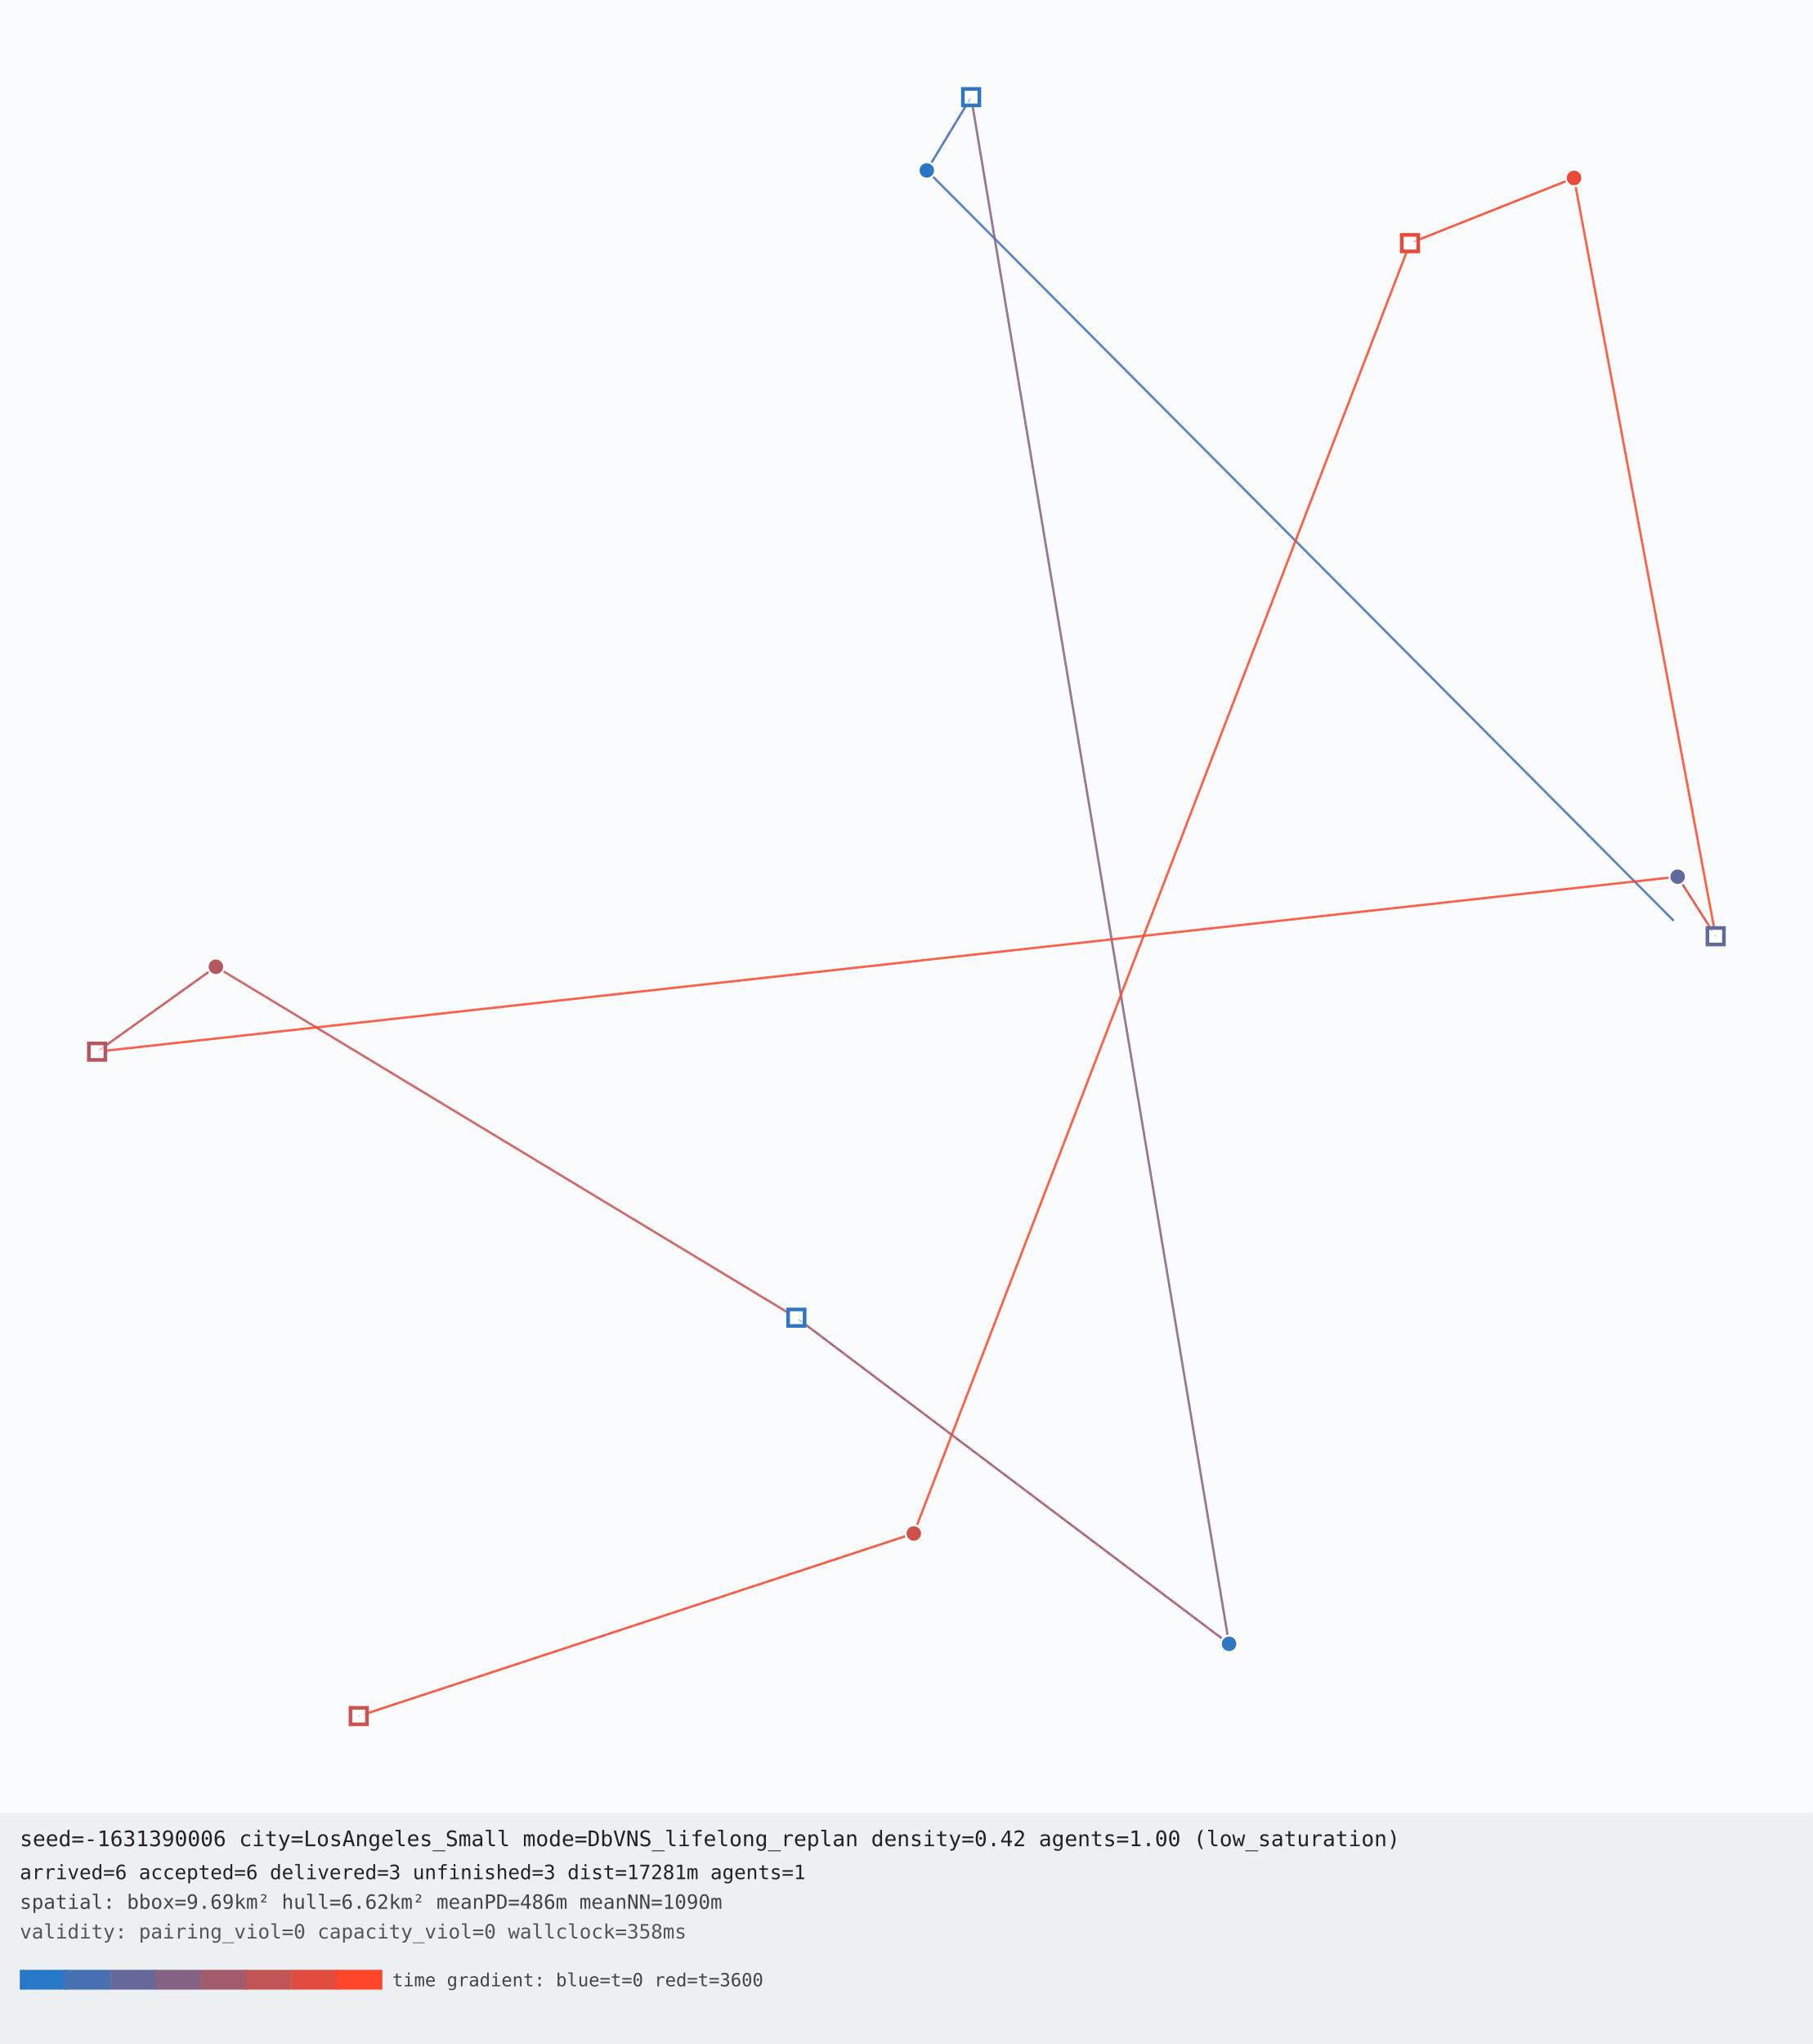
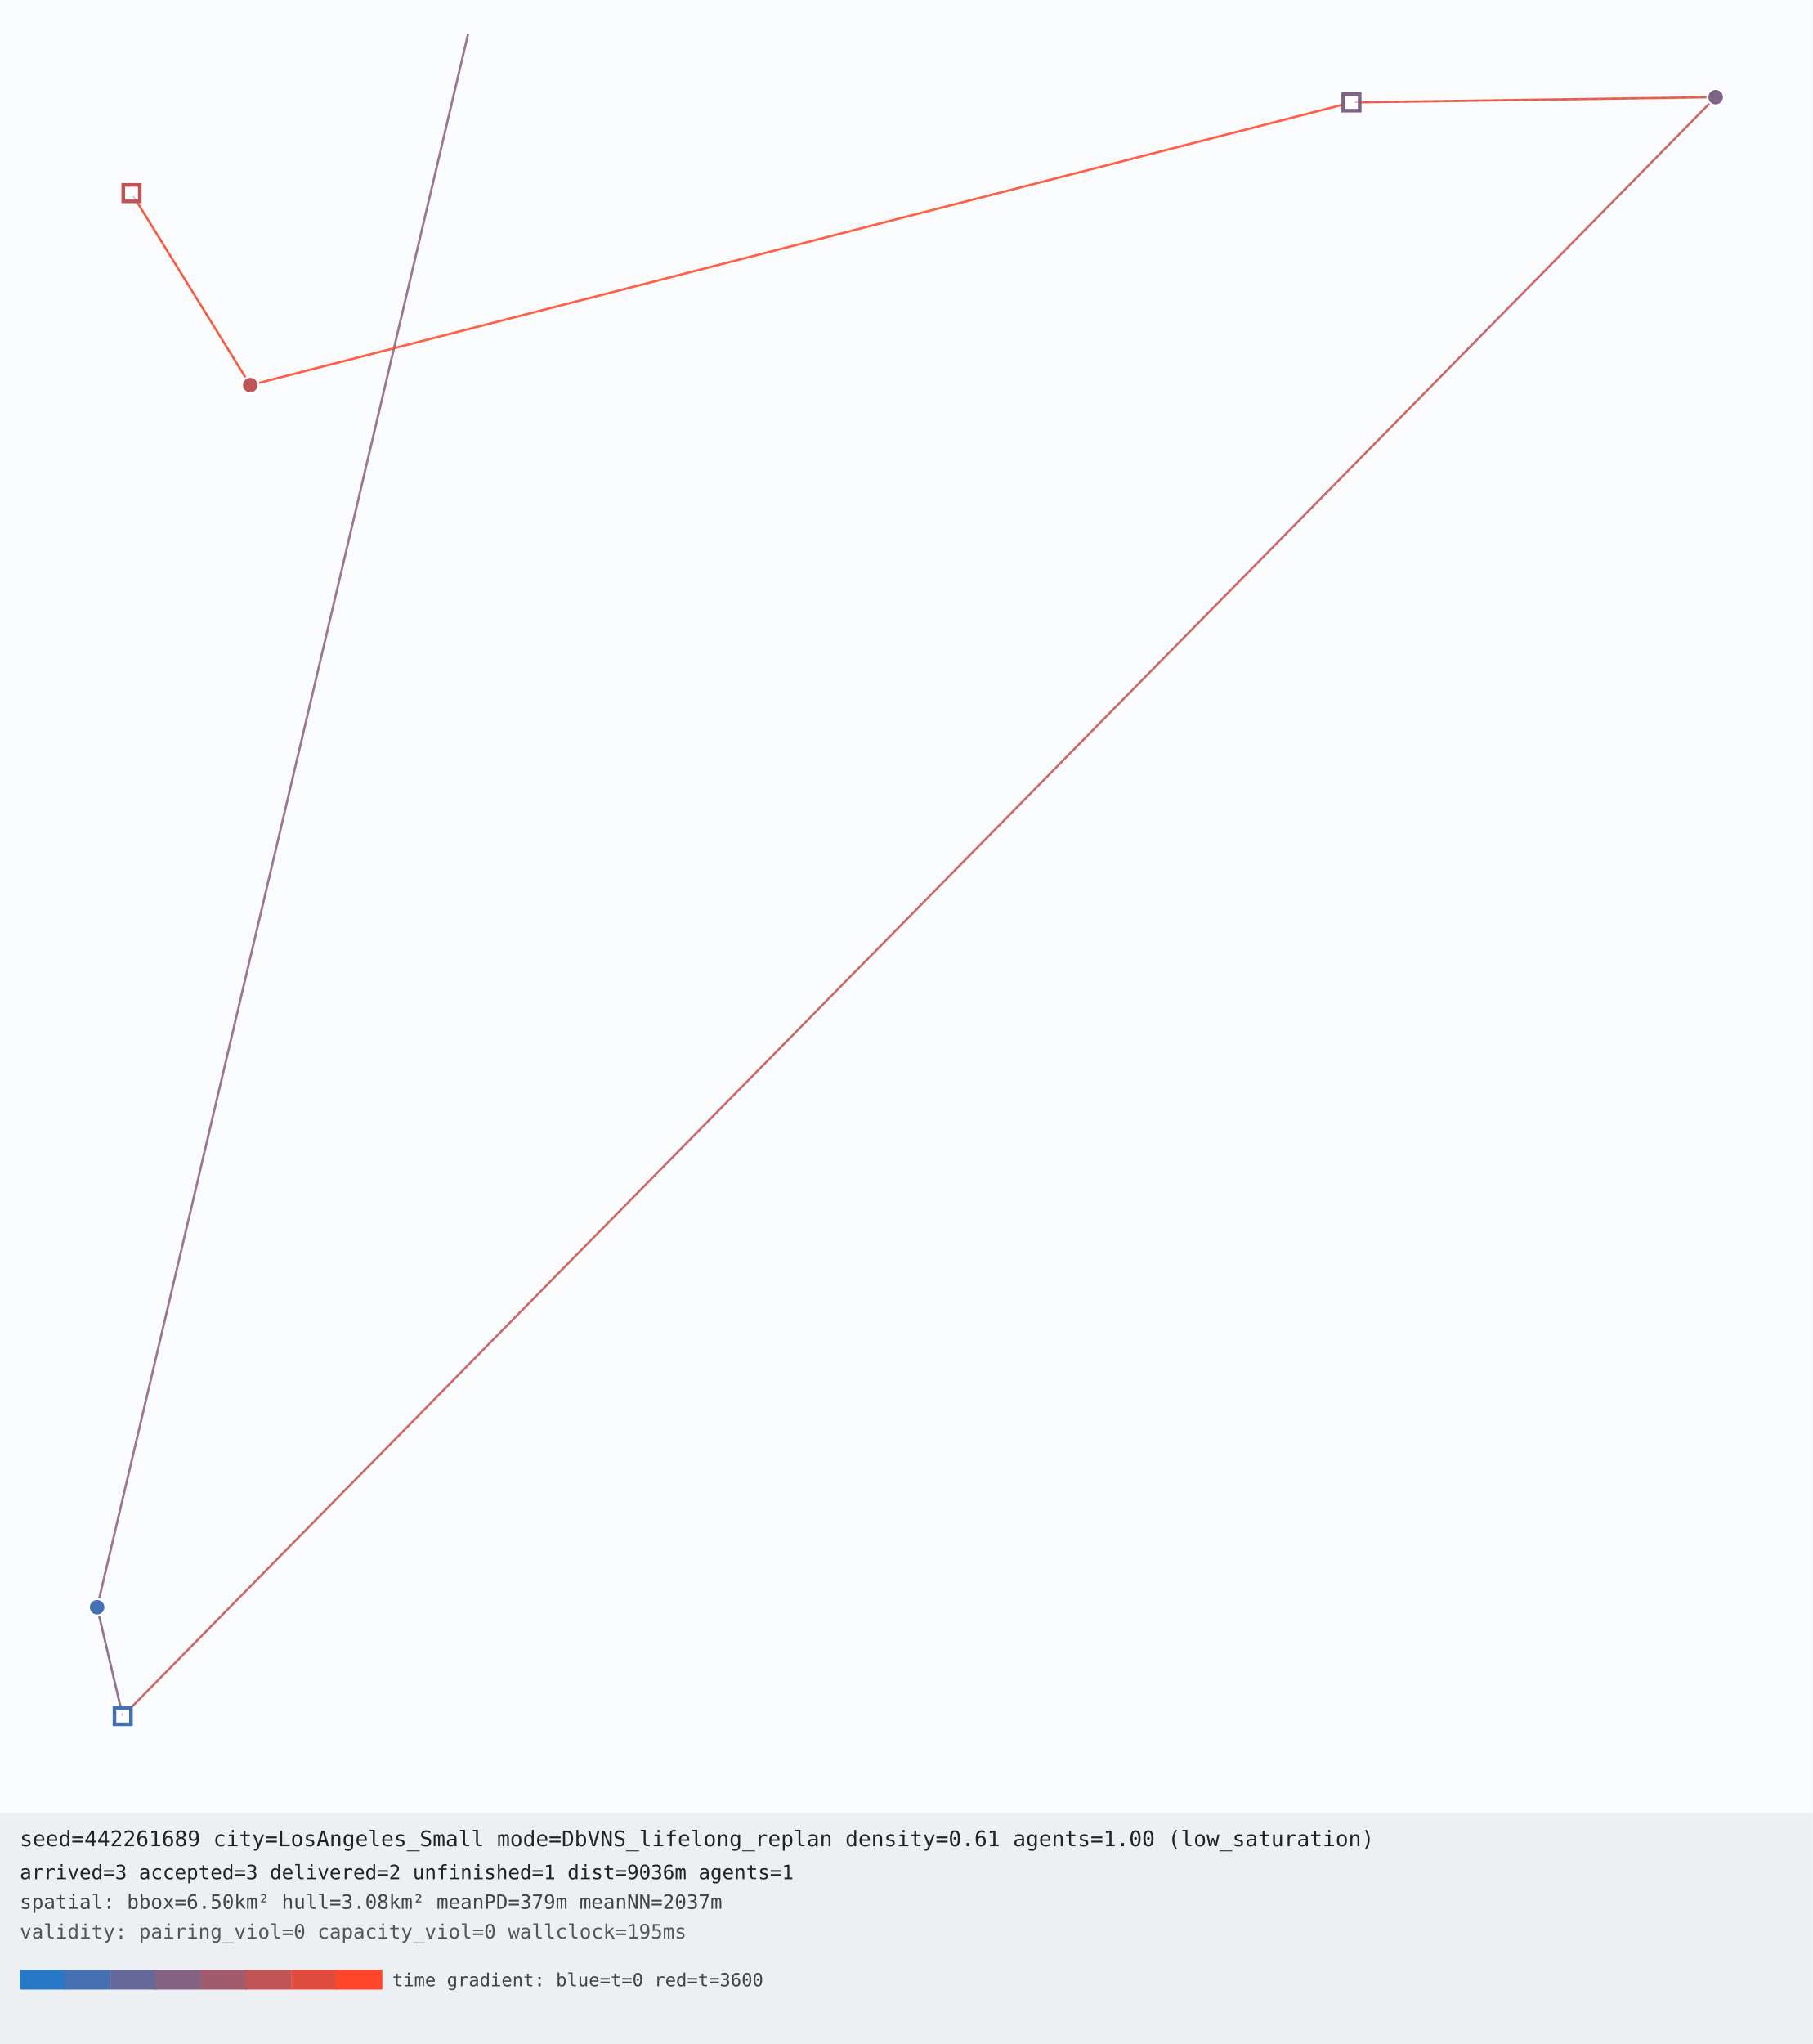
<svg xmlns="http://www.w3.org/2000/svg" width="1100" height="1240">
  <rect width="1100" height="1100" fill="#fafbfc" />
-   <line x1="1015.62" y1="558.611" x2="562.376" y2="103.385" stroke="rgb(66,113,180)" stroke-width="1.4" opacity="0.85" />
-   <line x1="562.376" y1="103.385" x2="589.28" y2="58.929" stroke="rgb(72,112,175)" stroke-width="1.4" opacity="0.85" />
-   <line x1="589.28" y1="58.929" x2="745.792" y2="997.244" stroke="rgb(132,98,131)" stroke-width="1.4" opacity="0.85" />
-   <line x1="745.792" y1="997.244" x2="483.231" y2="799.386" stroke="rgb(182,86,94)" stroke-width="1.4" opacity="0.85" />
-   <line x1="483.231" y1="799.386" x2="131.004" y2="586.479" stroke="rgb(199,82,81)" stroke-width="1.4" opacity="0.85" />
-   <line x1="131.004" y1="586.479" x2="58.929" y2="637.992" stroke="rgb(203,81,78)" stroke-width="1.4" opacity="0.85" />
-   <line x1="58.929" y1="637.992" x2="1018.01" y2="531.855" stroke="rgb(251,70,42)" stroke-width="1.4" opacity="0.85" />
-   <line x1="1018.01" y1="531.855" x2="1041.07" y2="567.985" stroke="rgb(255,70,40)" stroke-width="1.4" opacity="0.85" />
-   <line x1="1041.07" y1="567.985" x2="955.131" y2="107.955" stroke="rgb(255,70,40)" stroke-width="1.4" opacity="0.85" />
-   <line x1="955.131" y1="107.955" x2="855.594" y2="147.506" stroke="rgb(255,70,40)" stroke-width="1.4" opacity="0.85" />
-   <line x1="855.594" y1="147.506" x2="554.507" y2="930.285" stroke="rgb(255,70,40)" stroke-width="1.4" opacity="0.85" />
-   <line x1="554.507" y1="930.285" x2="217.67" y2="1041.07" stroke="rgb(255,70,40)" stroke-width="1.4" opacity="0.85" />
-   <circle cx="562.376" cy="103.385" r="5" fill="rgb(45,118,195)" stroke="white" stroke-width="1.2" />
-   <rect x="584.28" y="53.929" width="10" height="10" fill="white" stroke="rgb(45,118,195)" stroke-width="2.2" />
-   <line x1="562.376" y1="103.385" x2="589.28" y2="58.929" stroke="rgb(45,118,195)" stroke-width="0.8" stroke-dasharray="3,3" opacity="0.45" />
-   <circle cx="745.792" cy="997.244" r="5" fill="rgb(48,118,193)" stroke="white" stroke-width="1.2" />
-   <rect x="478.231" y="794.386" width="10" height="10" fill="white" stroke="rgb(48,118,193)" stroke-width="2.2" />
-   <line x1="745.792" y1="997.244" x2="483.231" y2="799.386" stroke="rgb(48,118,193)" stroke-width="0.8" stroke-dasharray="3,3" opacity="0.45" />
-   <circle cx="131.004" cy="586.479" r="5" fill="rgb(180,87,95)" stroke="white" stroke-width="1.2" />
-   <rect x="53.929" y="632.992" width="10" height="10" fill="white" stroke="rgb(180,87,95)" stroke-width="2.2" />
-   <line x1="131.004" y1="586.479" x2="58.929" y2="637.992" stroke="rgb(180,87,95)" stroke-width="0.8" stroke-dasharray="3,3" opacity="0.45" />
-   <circle cx="1018.01" cy="531.855" r="5" fill="rgb(97,106,157)" stroke="white" stroke-width="1.2" />
-   <rect x="1036.07" y="562.985" width="10" height="10" fill="white" stroke="rgb(97,106,157)" stroke-width="2.2" />
-   <line x1="1018.01" y1="531.855" x2="1041.07" y2="567.985" stroke="rgb(97,106,157)" stroke-width="0.8" stroke-dasharray="3,3" opacity="0.45" />
-   <circle cx="554.507" cy="930.285" r="5" fill="rgb(206,81,76)" stroke="white" stroke-width="1.2" />
-   <rect x="212.67" y="1036.07" width="10" height="10" fill="white" stroke="rgb(206,81,76)" stroke-width="2.2" />
-   <line x1="554.507" y1="930.285" x2="217.67" y2="1041.07" stroke="rgb(206,81,76)" stroke-width="0.8" stroke-dasharray="3,3" opacity="0.45" />
-   <circle cx="955.131" cy="107.955" r="5" fill="rgb(233,74,55)" stroke="white" stroke-width="1.2" />
-   <rect x="850.594" y="142.506" width="10" height="10" fill="white" stroke="rgb(233,74,55)" stroke-width="2.2" />
-   <line x1="955.131" y1="107.955" x2="855.594" y2="147.506" stroke="rgb(233,74,55)" stroke-width="0.8" stroke-dasharray="3,3" opacity="0.45" />
+   <line x1="284.045" y1="20.53" x2="58.929" y2="975.053" stroke="rgb(138,97,126)" stroke-width="1.4" opacity="0.85" />
+   <line x1="58.929" y1="975.053" x2="74.463" y2="1041.07" stroke="rgb(142,96,124)" stroke-width="1.4" opacity="0.85" />
+   <line x1="74.463" y1="1041.07" x2="1041.07" y2="58.929" stroke="rgb(193,84,85)" stroke-width="1.4" opacity="0.85" />
+   <line x1="1041.07" y1="58.929" x2="820.065" y2="62.141" stroke="rgb(244,72,47)" stroke-width="1.4" opacity="0.85" />
+   <line x1="820.065" y1="62.141" x2="151.851" y2="233.637" stroke="rgb(255,70,40)" stroke-width="1.4" opacity="0.85" />
+   <line x1="151.851" y1="233.637" x2="79.811" y2="117.163" stroke="rgb(255,70,40)" stroke-width="1.4" opacity="0.85" />
+   <circle cx="58.929" cy="975.053" r="5" fill="rgb(69,113,178)" stroke="white" stroke-width="1.2" />
+   <rect x="69.463" y="1036.07" width="10" height="10" fill="white" stroke="rgb(69,113,178)" stroke-width="2.2" />
+   <line x1="58.929" y1="975.053" x2="74.463" y2="1041.07" stroke="rgb(69,113,178)" stroke-width="0.8" stroke-dasharray="3,3" opacity="0.45" />
+   <circle cx="1041.07" cy="58.929" r="5" fill="rgb(127,99,134)" stroke="white" stroke-width="1.2" />
+   <rect x="815.065" y="57.141" width="10" height="10" fill="white" stroke="rgb(127,99,134)" stroke-width="2.2" />
+   <line x1="1041.07" y1="58.929" x2="820.065" y2="62.141" stroke="rgb(127,99,134)" stroke-width="0.8" stroke-dasharray="3,3" opacity="0.45" />
+   <circle cx="151.851" cy="233.637" r="5" fill="rgb(190,84,87)" stroke="white" stroke-width="1.2" />
+   <rect x="74.811" y="112.163" width="10" height="10" fill="white" stroke="rgb(190,84,87)" stroke-width="2.2" />
+   <line x1="151.851" y1="233.637" x2="79.811" y2="117.163" stroke="rgb(190,84,87)" stroke-width="0.8" stroke-dasharray="3,3" opacity="0.45" />
  <rect y="1100" width="1100" height="140" fill="#edf0f3" />
-   <text x="12" y="1120" font-family="monospace" font-size="13" fill="#222">seed=-1631390006  city=LosAngeles_Small  mode=DbVNS_lifelong_replan  density=0.42  agents=1.00  (low_saturation)</text>
-   <text x="12" y="1140" font-family="monospace" font-size="12" fill="#222">arrived=6 accepted=6 delivered=3 unfinished=3 dist=17281m agents=1</text>
-   <text x="12" y="1158" font-family="monospace" font-size="12" fill="#444">spatial: bbox=9.69km² hull=6.62km² meanPD=486m meanNN=1090m</text>
-   <text x="12" y="1176" font-family="monospace" font-size="12" fill="#555">validity: pairing_viol=0 capacity_viol=0 wallclock=358ms</text>
+   <text x="12" y="1120" font-family="monospace" font-size="13" fill="#222">seed=442261689  city=LosAngeles_Small  mode=DbVNS_lifelong_replan  density=0.61  agents=1.00  (low_saturation)</text>
+   <text x="12" y="1140" font-family="monospace" font-size="12" fill="#222">arrived=3 accepted=3 delivered=2 unfinished=1 dist=9036m agents=1</text>
+   <text x="12" y="1158" font-family="monospace" font-size="12" fill="#444">spatial: bbox=6.50km² hull=3.08km² meanPD=379m meanNN=2037m</text>
+   <text x="12" y="1176" font-family="monospace" font-size="12" fill="#555">validity: pairing_viol=0 capacity_viol=0 wallclock=195ms</text>
  <rect x="12" y="1195" width="28" height="12" fill="rgb(40,120,200)" />
  <rect x="39" y="1195" width="28" height="12" fill="rgb(70,112,177)" />
  <rect x="67" y="1195" width="28" height="12" fill="rgb(101,105,154)" />
  <rect x="94" y="1195" width="28" height="12" fill="rgb(132,98,131)" />
  <rect x="122" y="1195" width="28" height="12" fill="rgb(162,91,108)" />
  <rect x="149" y="1195" width="28" height="12" fill="rgb(193,84,85)" />
  <rect x="177" y="1195" width="28" height="12" fill="rgb(224,77,62)" />
  <rect x="204" y="1195" width="28" height="12" fill="rgb(255,70,40)" />
  <text x="238" y="1205" font-family="monospace" font-size="11" fill="#444">time gradient: blue=t=0  red=t=3600</text>
</svg>
